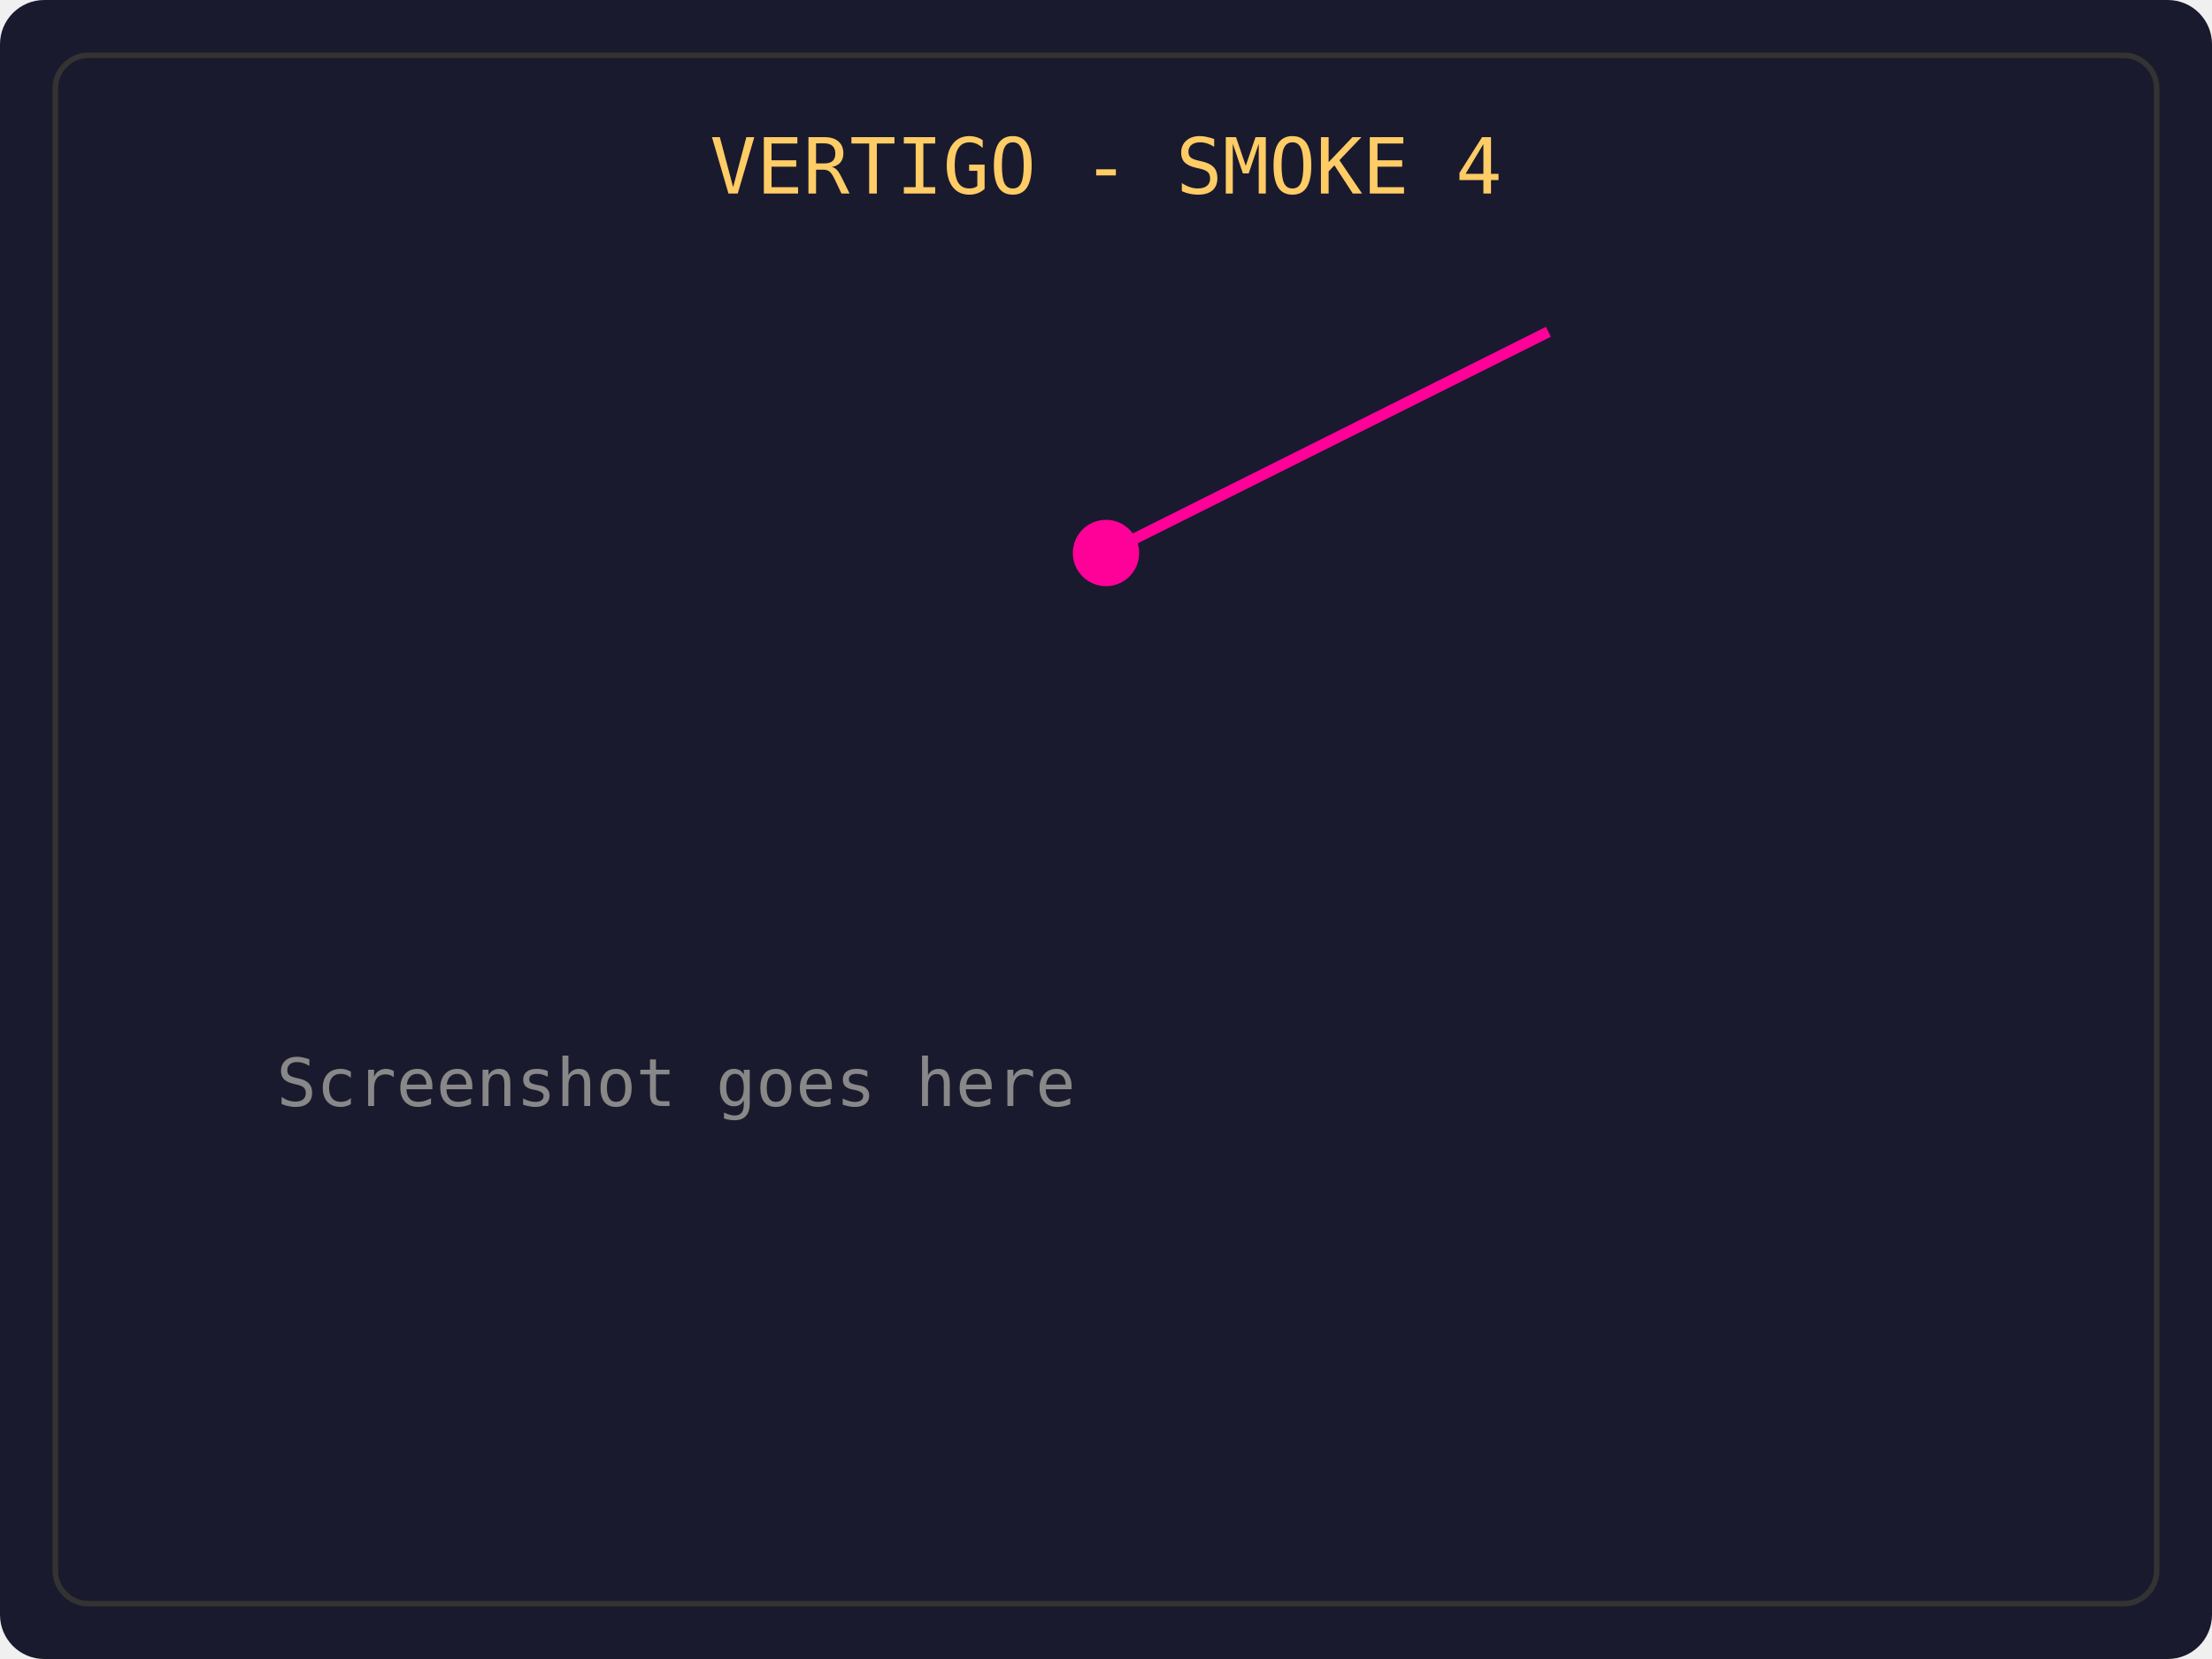
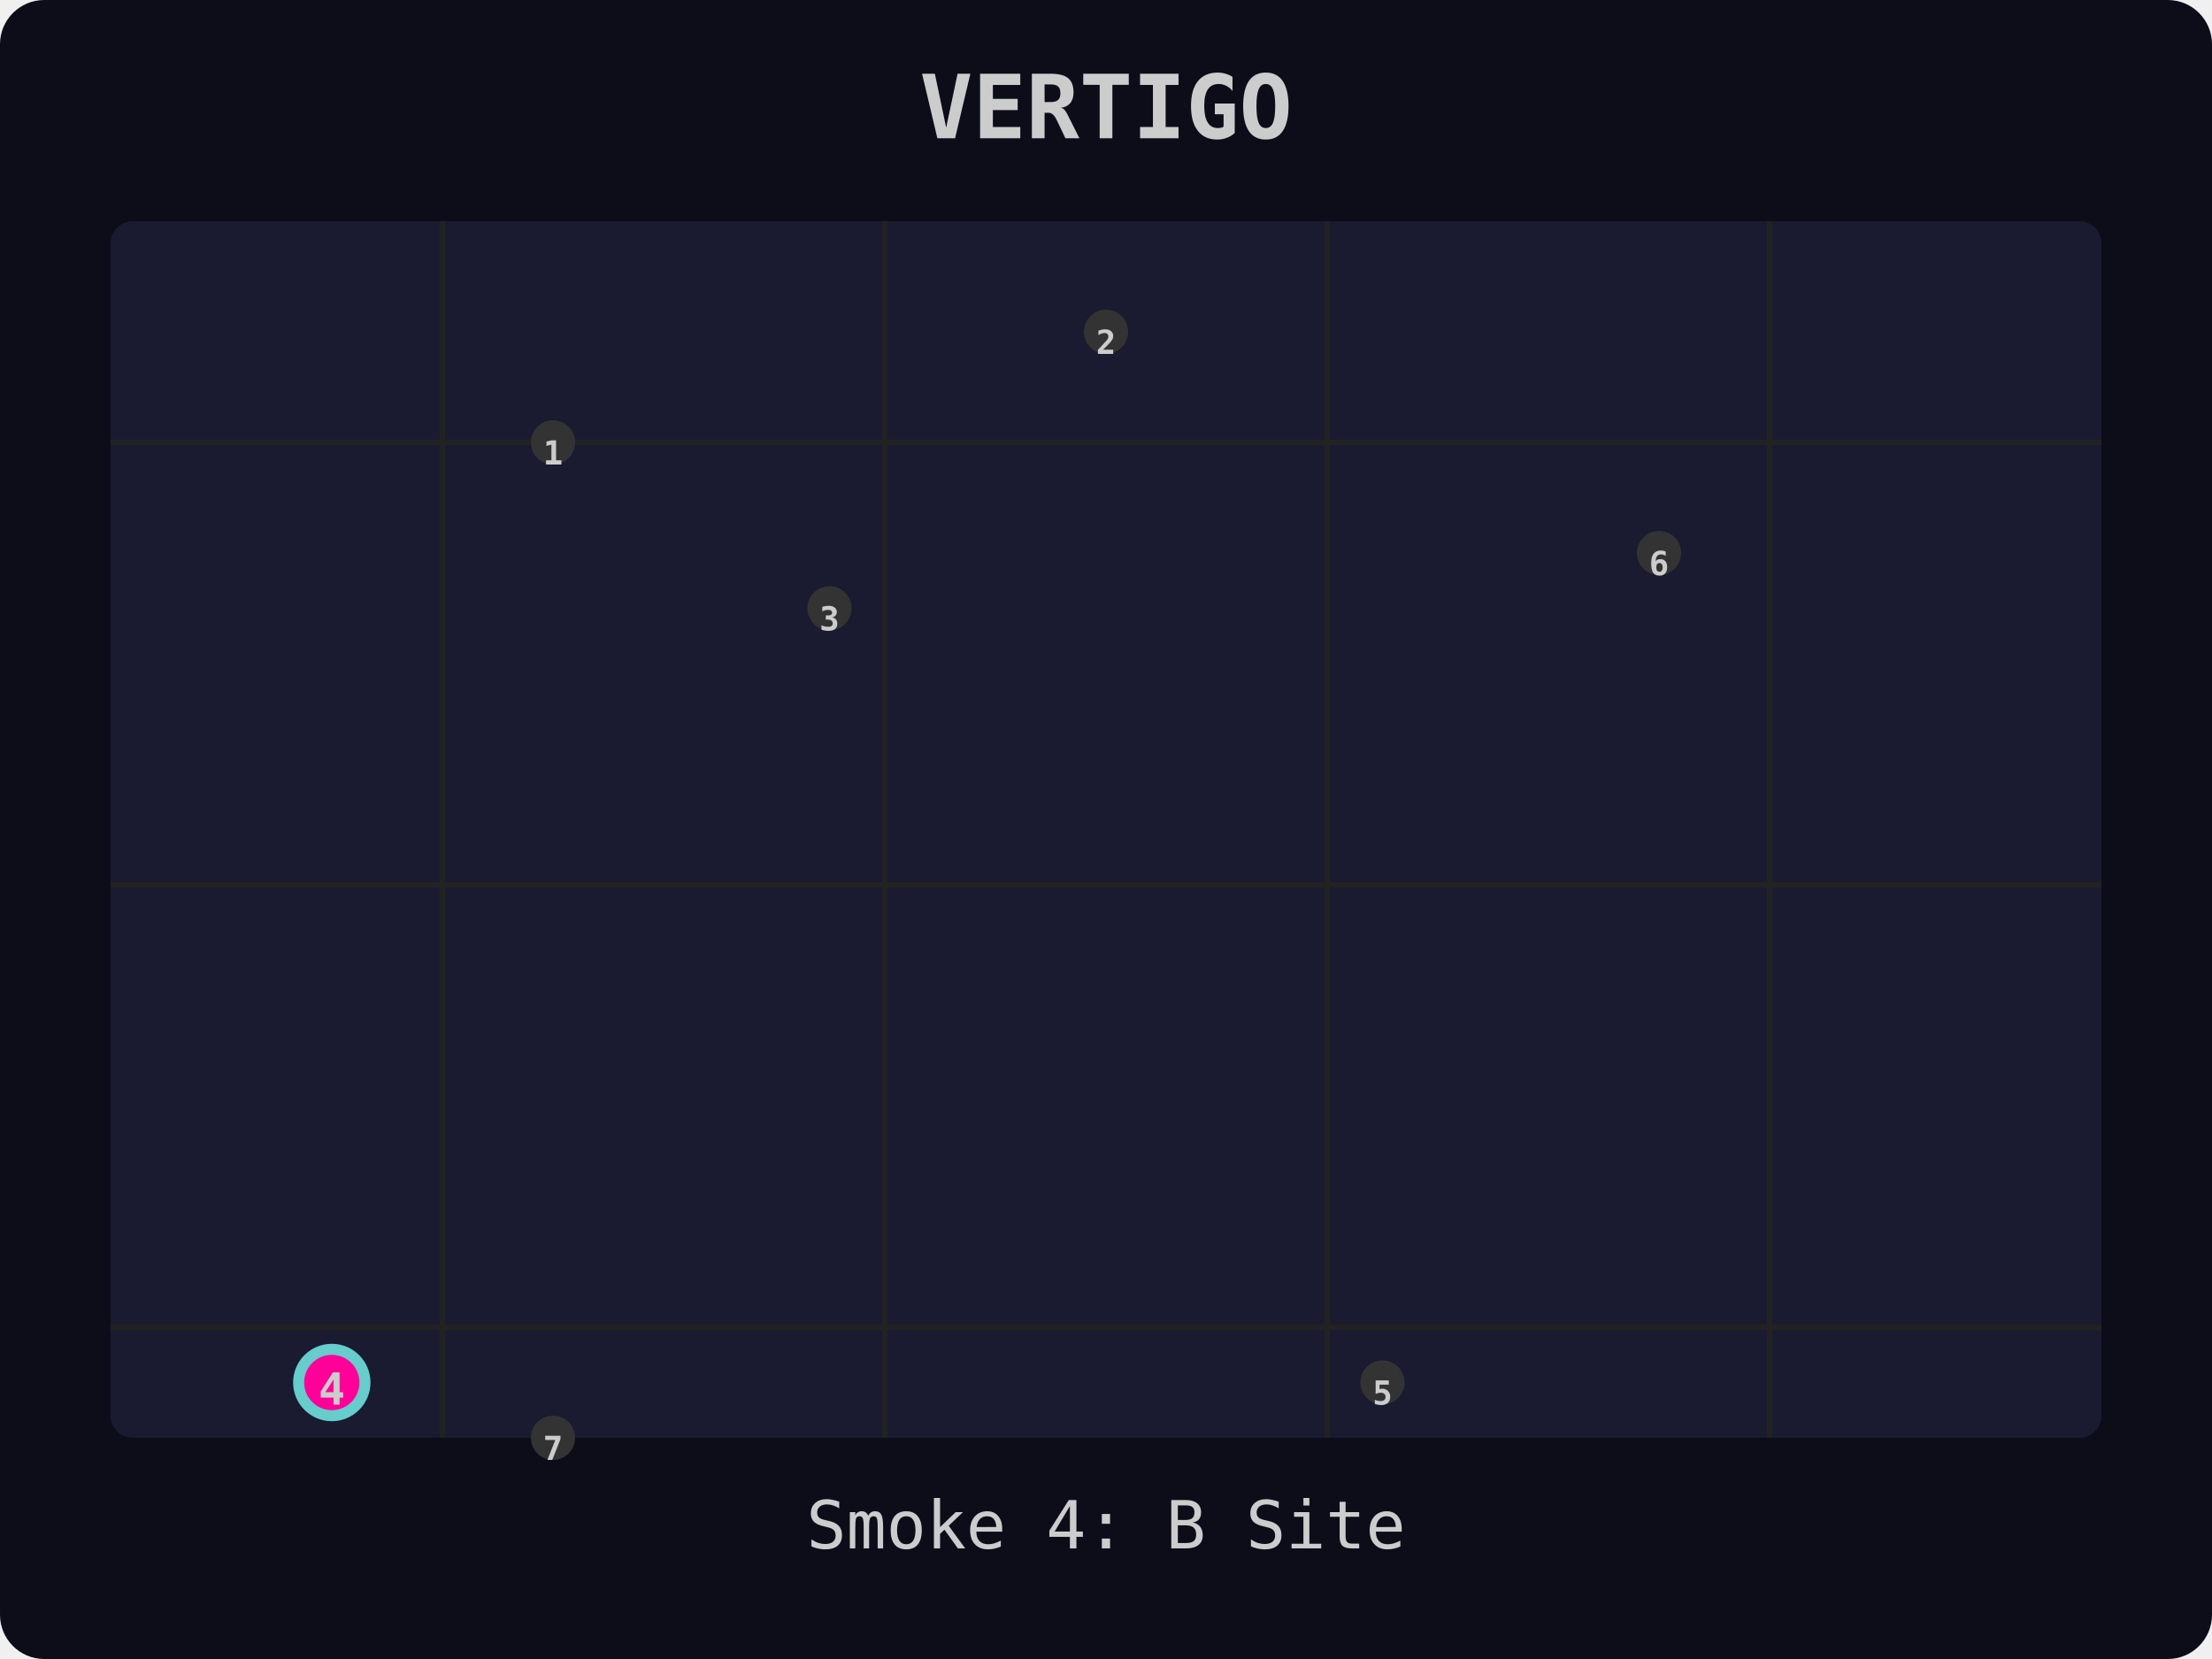
<svg xmlns="http://www.w3.org/2000/svg" viewBox="0 0 400 300" width="400" height="300">
  <defs>
-     <style>text{font-family:monospace}</style>
+     <style>text{font-family:monospace;fill:#ccc}</style>
  </defs>
-   <rect width="400" height="300" fill="#1a1a2e" rx="8" />
-   <rect x="10" y="10" width="380" height="280" fill="none" stroke="#333" rx="6" />
-   <text x="200" y="35" text-anchor="middle" fill="#FFCC66" font-size="14">VERTIGO - SMOKE 4</text>
-   <circle cx="200" cy="100" r="6" fill="#FF0099" />
-   <line x1="200" y1="100" x2="280" y2="60" stroke="#FF0099" stroke-width="2" />
-   <text x="50" y="200" fill="#888" font-size="12">Screenshot goes here</text>
+   <rect width="400" height="300" fill="#0d0d1a" rx="8" />
+   <rect x="20" y="40" width="360" height="220" fill="#1a1a30" rx="4" />
+   <line x1="80" y1="40" x2="80" y2="260" stroke="#222" stroke-width="1" />
+   <line x1="160" y1="40" x2="160" y2="260" stroke="#222" stroke-width="1" />
+   <line x1="240" y1="40" x2="240" y2="260" stroke="#222" stroke-width="1" />
+   <line x1="320" y1="40" x2="320" y2="260" stroke="#222" stroke-width="1" />
+   <line x1="20" y1="80" x2="380" y2="80" stroke="#222" stroke-width="1" />
+   <line x1="20" y1="160" x2="380" y2="160" stroke="#222" stroke-width="1" />
+   <line x1="20" y1="240" x2="380" y2="240" stroke="#222" stroke-width="1" />
+   <text x="200" y="25" text-anchor="middle" fill="#66CCCC" font-size="16" font-weight="bold">VERTIGO</text>
+   <circle cx="100" cy="80" r="4" fill="#333" stroke="none" stroke-width="2" />
+   <text x="100" y="84" text-anchor="middle" fill="#666" font-size="6" font-weight="bold">1</text>
+   <circle cx="200" cy="60" r="4" fill="#333" stroke="none" stroke-width="2" />
+   <text x="200" y="64" text-anchor="middle" fill="#666" font-size="6" font-weight="bold">2</text>
+   <circle cx="150" cy="110" r="4" fill="#333" stroke="none" stroke-width="2" />
+   <text x="150" y="114" text-anchor="middle" fill="#666" font-size="6" font-weight="bold">3</text>
+   <circle cx="60" cy="250" r="6" fill="#FF0099" stroke="#66CCCC" stroke-width="2" />
+   <text x="60" y="254" text-anchor="middle" fill="#fff" font-size="8" font-weight="bold">4</text>
+   <circle cx="250" cy="250" r="4" fill="#333" stroke="none" stroke-width="2" />
+   <text x="250" y="254" text-anchor="middle" fill="#666" font-size="6" font-weight="bold">5</text>
+   <circle cx="300" cy="100" r="4" fill="#333" stroke="none" stroke-width="2" />
+   <text x="300" y="104" text-anchor="middle" fill="#666" font-size="6" font-weight="bold">6</text>
+   <circle cx="100" cy="260" r="4" fill="#333" stroke="none" stroke-width="2" />
+   <text x="100" y="264" text-anchor="middle" fill="#666" font-size="6" font-weight="bold">7</text>
+   <text x="200" y="280" text-anchor="middle" fill="#FFCC66" font-size="12">Smoke 4: B Site</text>
</svg>
